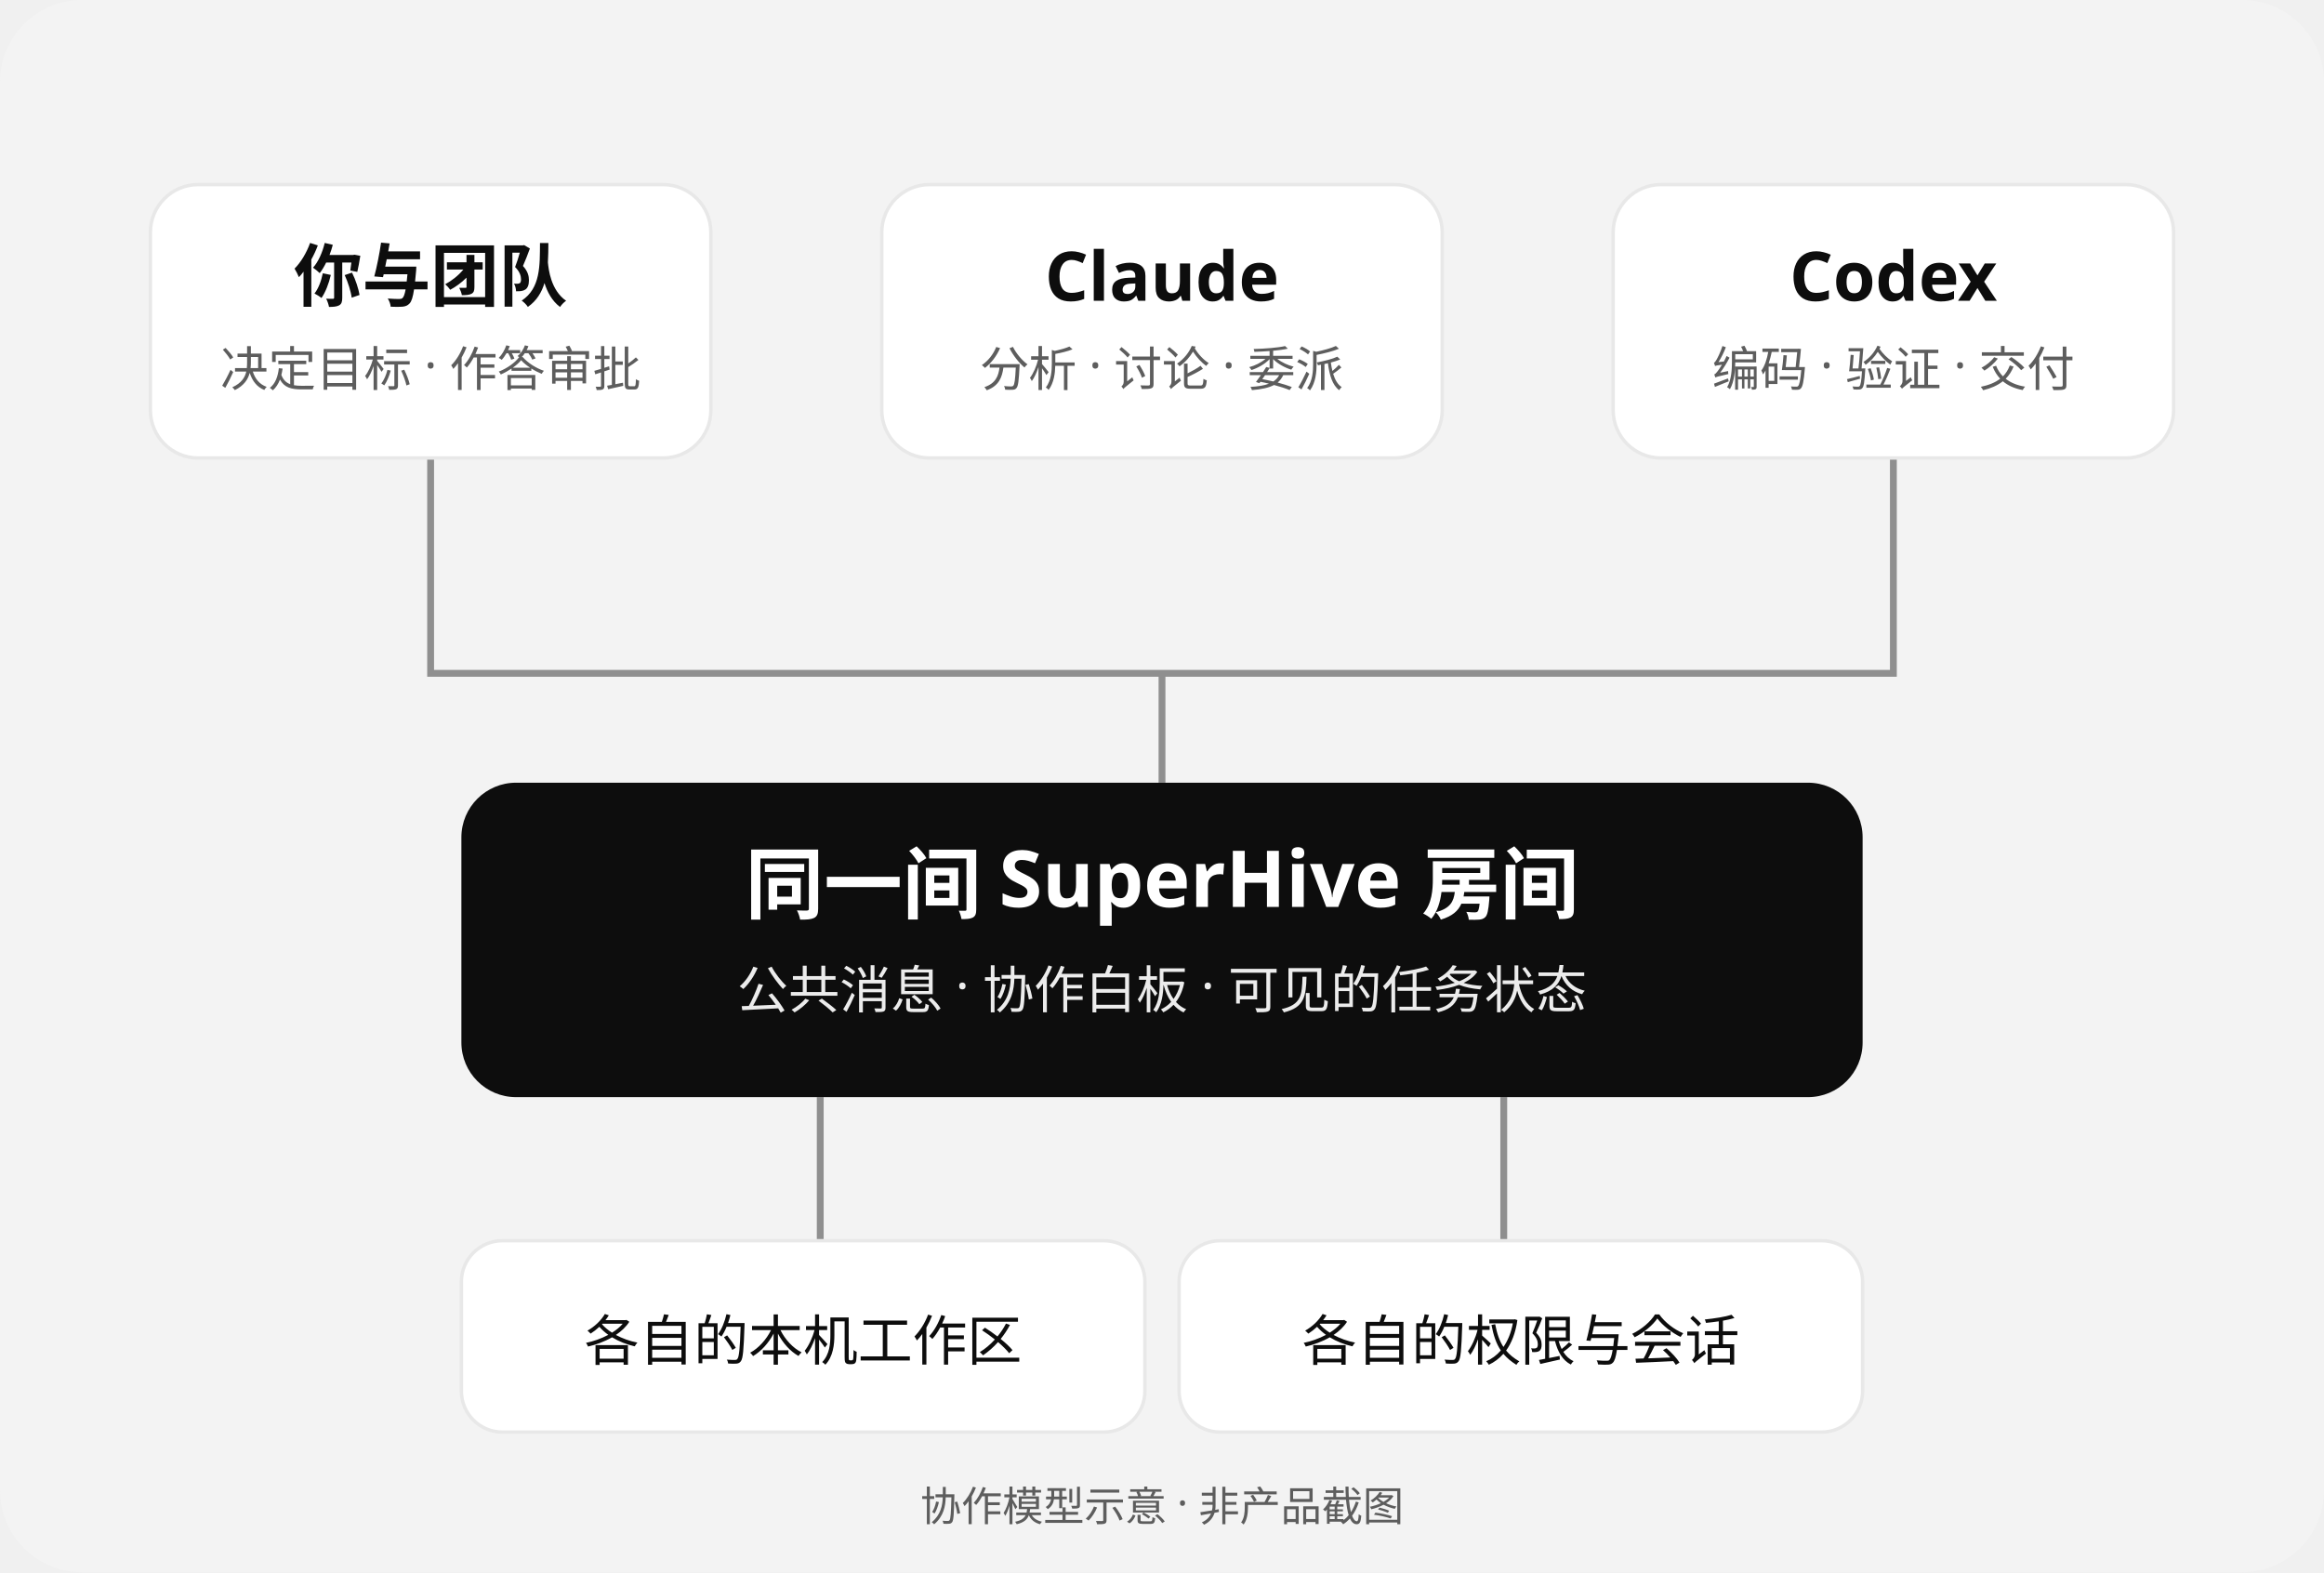
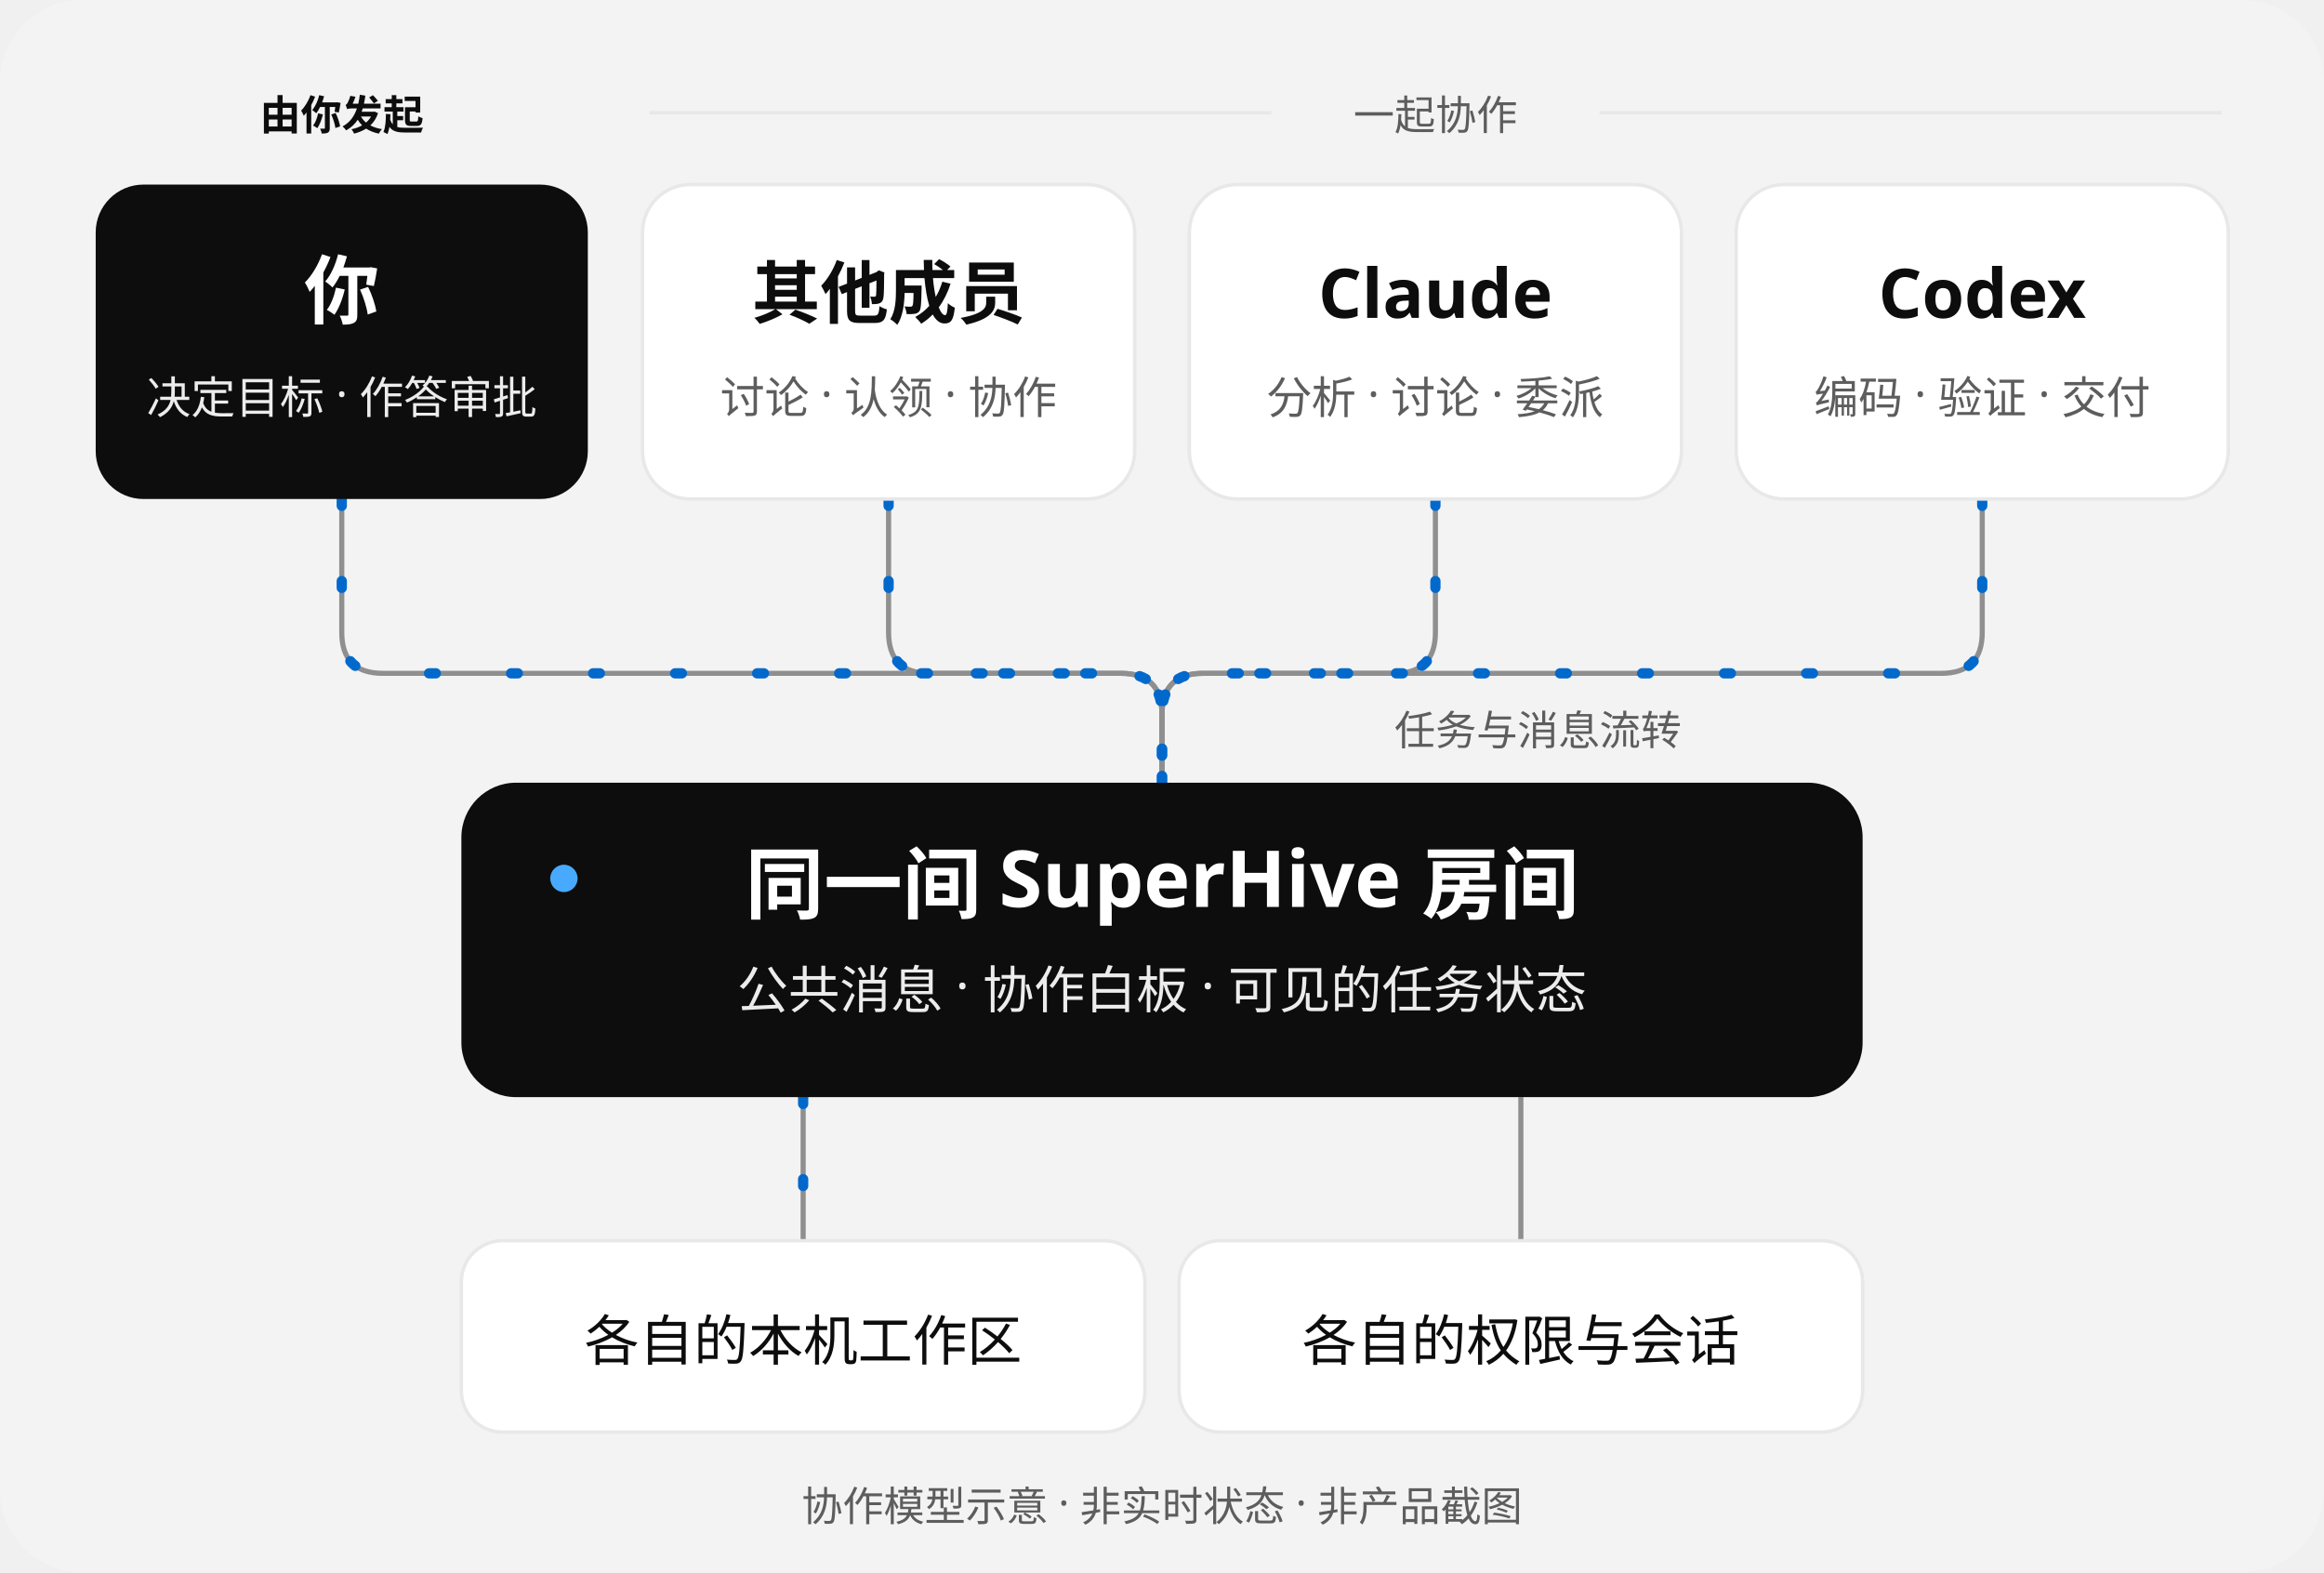
<svg xmlns="http://www.w3.org/2000/svg" width="680" height="460" viewBox="0 0 680 460" role="img" aria-labelledby="title desc">
+   <style>
+     .workroom-flow {
+       fill: none;
+       stroke: #0169cc;
+       stroke-width: 3;
+       stroke-linecap: round;
+       stroke-dasharray: 2 22;
+     }
+ 
+     @media (prefers-reduced-motion: no-preference) {
+       .workroom-flow {
+         animation: workroom-flow 2.4s linear infinite;
+       }
+ 
+       .workroom-flow-team {
+         animation-delay: -0.6s;
+       }
+ 
+       .workroom-flow-claude {
+         animation-delay: -1.2s;
+       }
+ 
+       .workroom-flow-codex {
+         animation-delay: -1.8s;
+       }
+ 
+       .workroom-flow-local {
+         animation-delay: -0.9s;
+       }
+ 
+       .workroom-activity {
+         animation: workroom-activity 3.2s ease-in-out infinite;
+       }
+     }
+ 
+     @keyframes workroom-flow {
+       to {
+         stroke-dashoffset: -48;
+       }
+     }
+ 
+     @keyframes workroom-activity {
+       0%, 100% {
+         opacity: 0.45;
+       }
+       50% {
+         opacity: 1;
+       }
+     }
+   </style>
  <rect width="680" height="460" rx="24" fill="#f3f3f3" />
-   <g fill="none" stroke="#8f8f8f" stroke-width="2">
-     <path d="M126 134v63h428v-63M340 197v32M240 321v42M440 321v42" />
+   <g fill="none" stroke="#8f8f8f" stroke-width="1.5">
+     <path d="M100 146v39q0 12 12 12h216q12 0 12 12v20" />
+     <path d="M260 146v39q0 12 12 12h56q12 0 12 12v20" />
+     <path d="M420 146v39q0 12-12 12h-56q-12 0-12 12v20" />
+     <path d="M580 146v39q0 12-12 12H352q-12 0-12 12v20" />
+     <path d="M235 321v42" />
+     <path d="M445 321v42" />
+   </g>
+   <g aria-hidden="true">
+     <path class="workroom-flow" d="M100 146v39q0 12 12 12h216q12 0 12 12v20" />
+     <path class="workroom-flow workroom-flow-team" d="M260 146v39q0 12 12 12h56q12 0 12 12v20" />
+     <path class="workroom-flow workroom-flow-claude" d="M420 146v39q0 12-12 12h-56q-12 0-12 12v20" />
+     <path class="workroom-flow workroom-flow-codex" d="M580 146v39q0 12-12 12H352q-12 0-12 12v20" />
+     <path class="workroom-flow workroom-flow-local" d="M235 321v42" />
  </g>
  <g font-family="system-ui, sans-serif" text-anchor="middle">
+     <text x="100" y="38" font-size="12" font-weight="600" fill="#0d0d0d">由你发起</text>
+     <path d="M190 33h182m96 0h182" fill="none" stroke="#e8e8e8" />
+     <text x="420" y="38" font-size="12" fill="#5d5d5d">一起协作</text>
+     <rect x="28" y="54" width="144" height="92" rx="14" fill="#0d0d0d" />
    <g fill="#fff" stroke="#e8e8e8">
-       <rect x="44" y="54" width="164" height="80" rx="14" />
-       <rect x="258" y="54" width="164" height="80" rx="14" />
-       <rect x="472" y="54" width="164" height="80" rx="14" />
+       <rect x="188" y="54" width="144" height="92" rx="14" />
+       <rect x="348" y="54" width="144" height="92" rx="14" />
+       <rect x="508" y="54" width="144" height="92" rx="14" />
    </g>
+     <text x="100" y="93" font-size="22" font-weight="600" fill="#fff">你</text>
    <g font-size="20" font-weight="600" fill="#0d0d0d">
-       <text x="126" y="88">你与团队</text>
-       <text x="340" y="88">Claude</text>
-       <text x="554" y="88">Codex</text>
+       <text x="260" y="93">其他成员</text>
+       <text x="420" y="93">Claude</text>
+       <text x="580" y="93">Codex</text>
    </g>
-     <g font-size="14" fill="#5d5d5d">
-       <text x="126" y="113">决定目标 · 作答审批</text>
-       <text x="340" y="113">分析 · 讨论 · 委派</text>
-       <text x="554" y="113">编码 · 验证 · 交付</text>
+     <text x="100" y="121" font-size="13" fill="#ececec">决定目标 · 作答审批</text>
+     <g font-size="13" fill="#5d5d5d">
+       <text x="260" y="121">讨论 · 认领 · 协作</text>
+       <text x="420" y="121">分析 · 讨论 · 委派</text>
+       <text x="580" y="121">编码 · 验证 · 交付</text>
    </g>
+     <text x="450" y="218" font-size="12" fill="#5d5d5d">任务与消息流转</text>
    <rect x="135" y="229" width="410" height="92" rx="16" fill="#0d0d0d" />
+     <circle class="workroom-activity" cx="165" cy="257" r="4" fill="#48aaff" aria-hidden="true" />
    <text x="340" y="267" font-size="23" font-weight="600" fill="#fff">同一间 SuperHive 房间</text>
    <text x="340" y="295" font-size="15" fill="#ececec">公共消息 · 协作白板 · 可见的任务状态</text>
    <g fill="#fff" stroke="#e8e8e8">
      <rect x="135" y="363" width="200" height="56" rx="12" />
      <rect x="345" y="363" width="200" height="56" rx="12" />
    </g>
    <g font-size="16" fill="#0d0d0d">
      <text x="235" y="398">各自的本机工作区</text>
      <text x="445" y="398">各自的权限与会话</text>
    </g>
-     <text x="340" y="445" font-size="12" fill="#5d5d5d">协作模型示意 · 非产品截图</text>
+     <text x="340" y="445" font-size="12" fill="#5d5d5d">协作模型示意 · 非实时状态 · 非产品截图</text>
  </g>
</svg>
